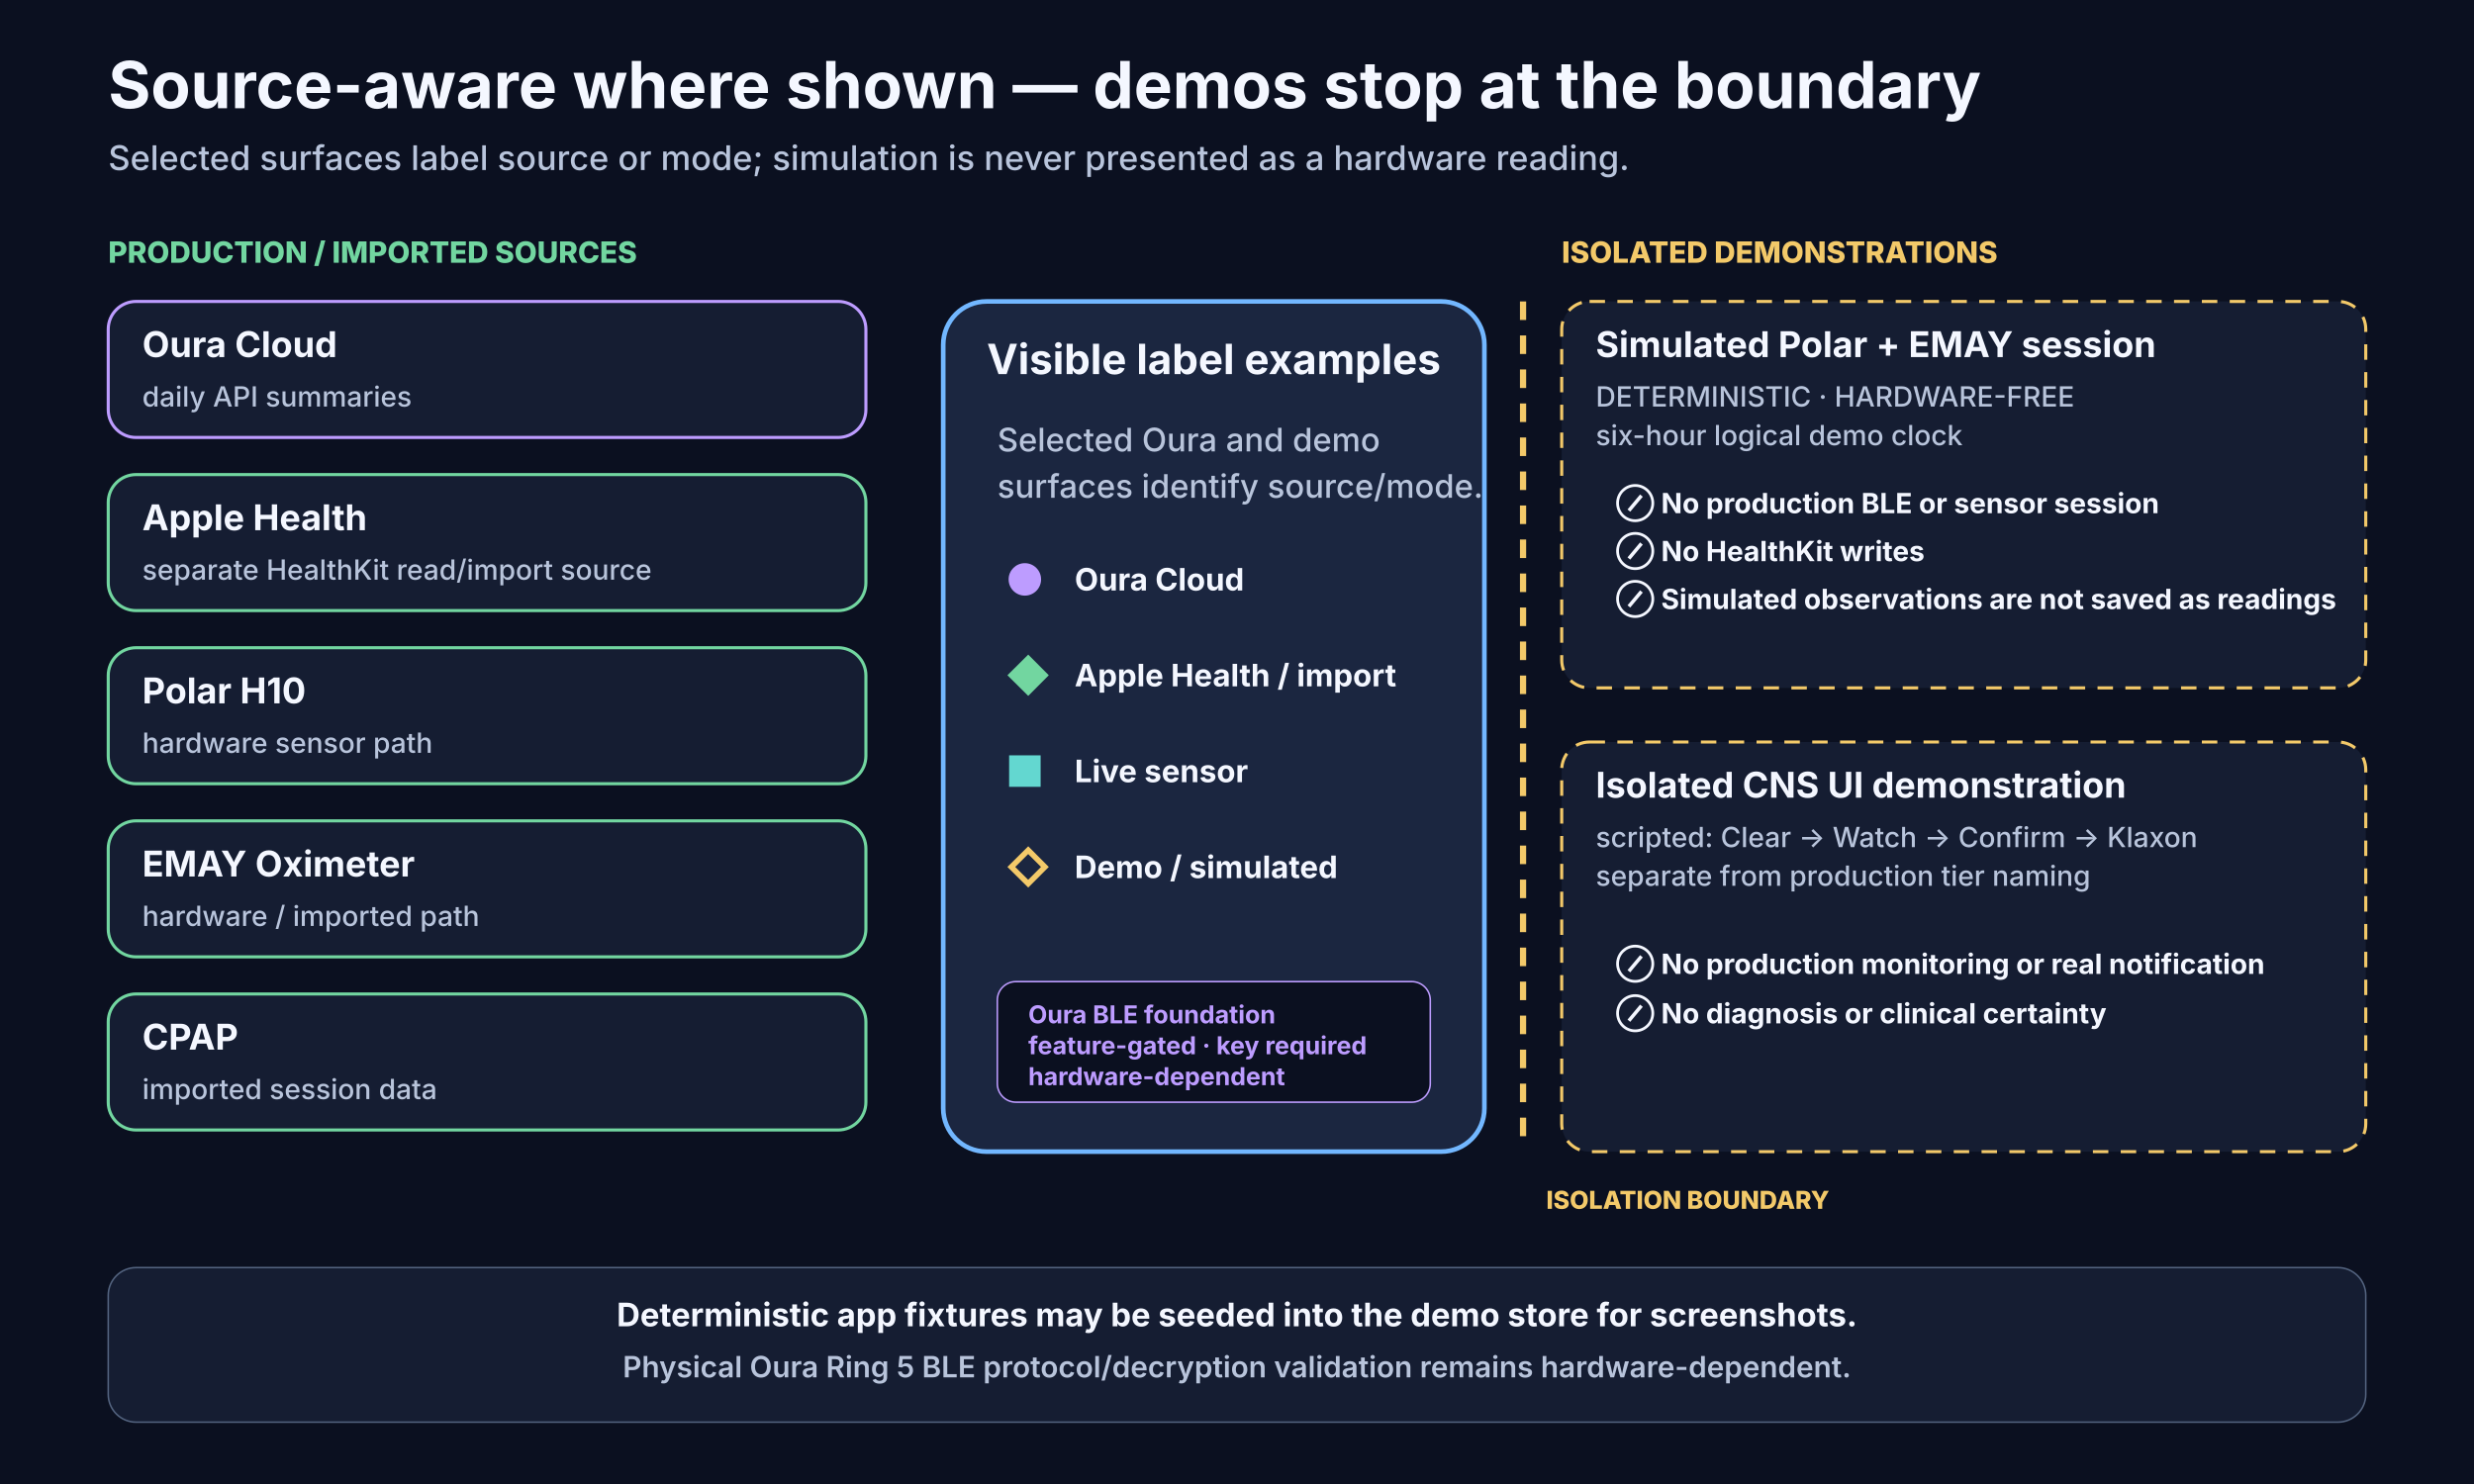
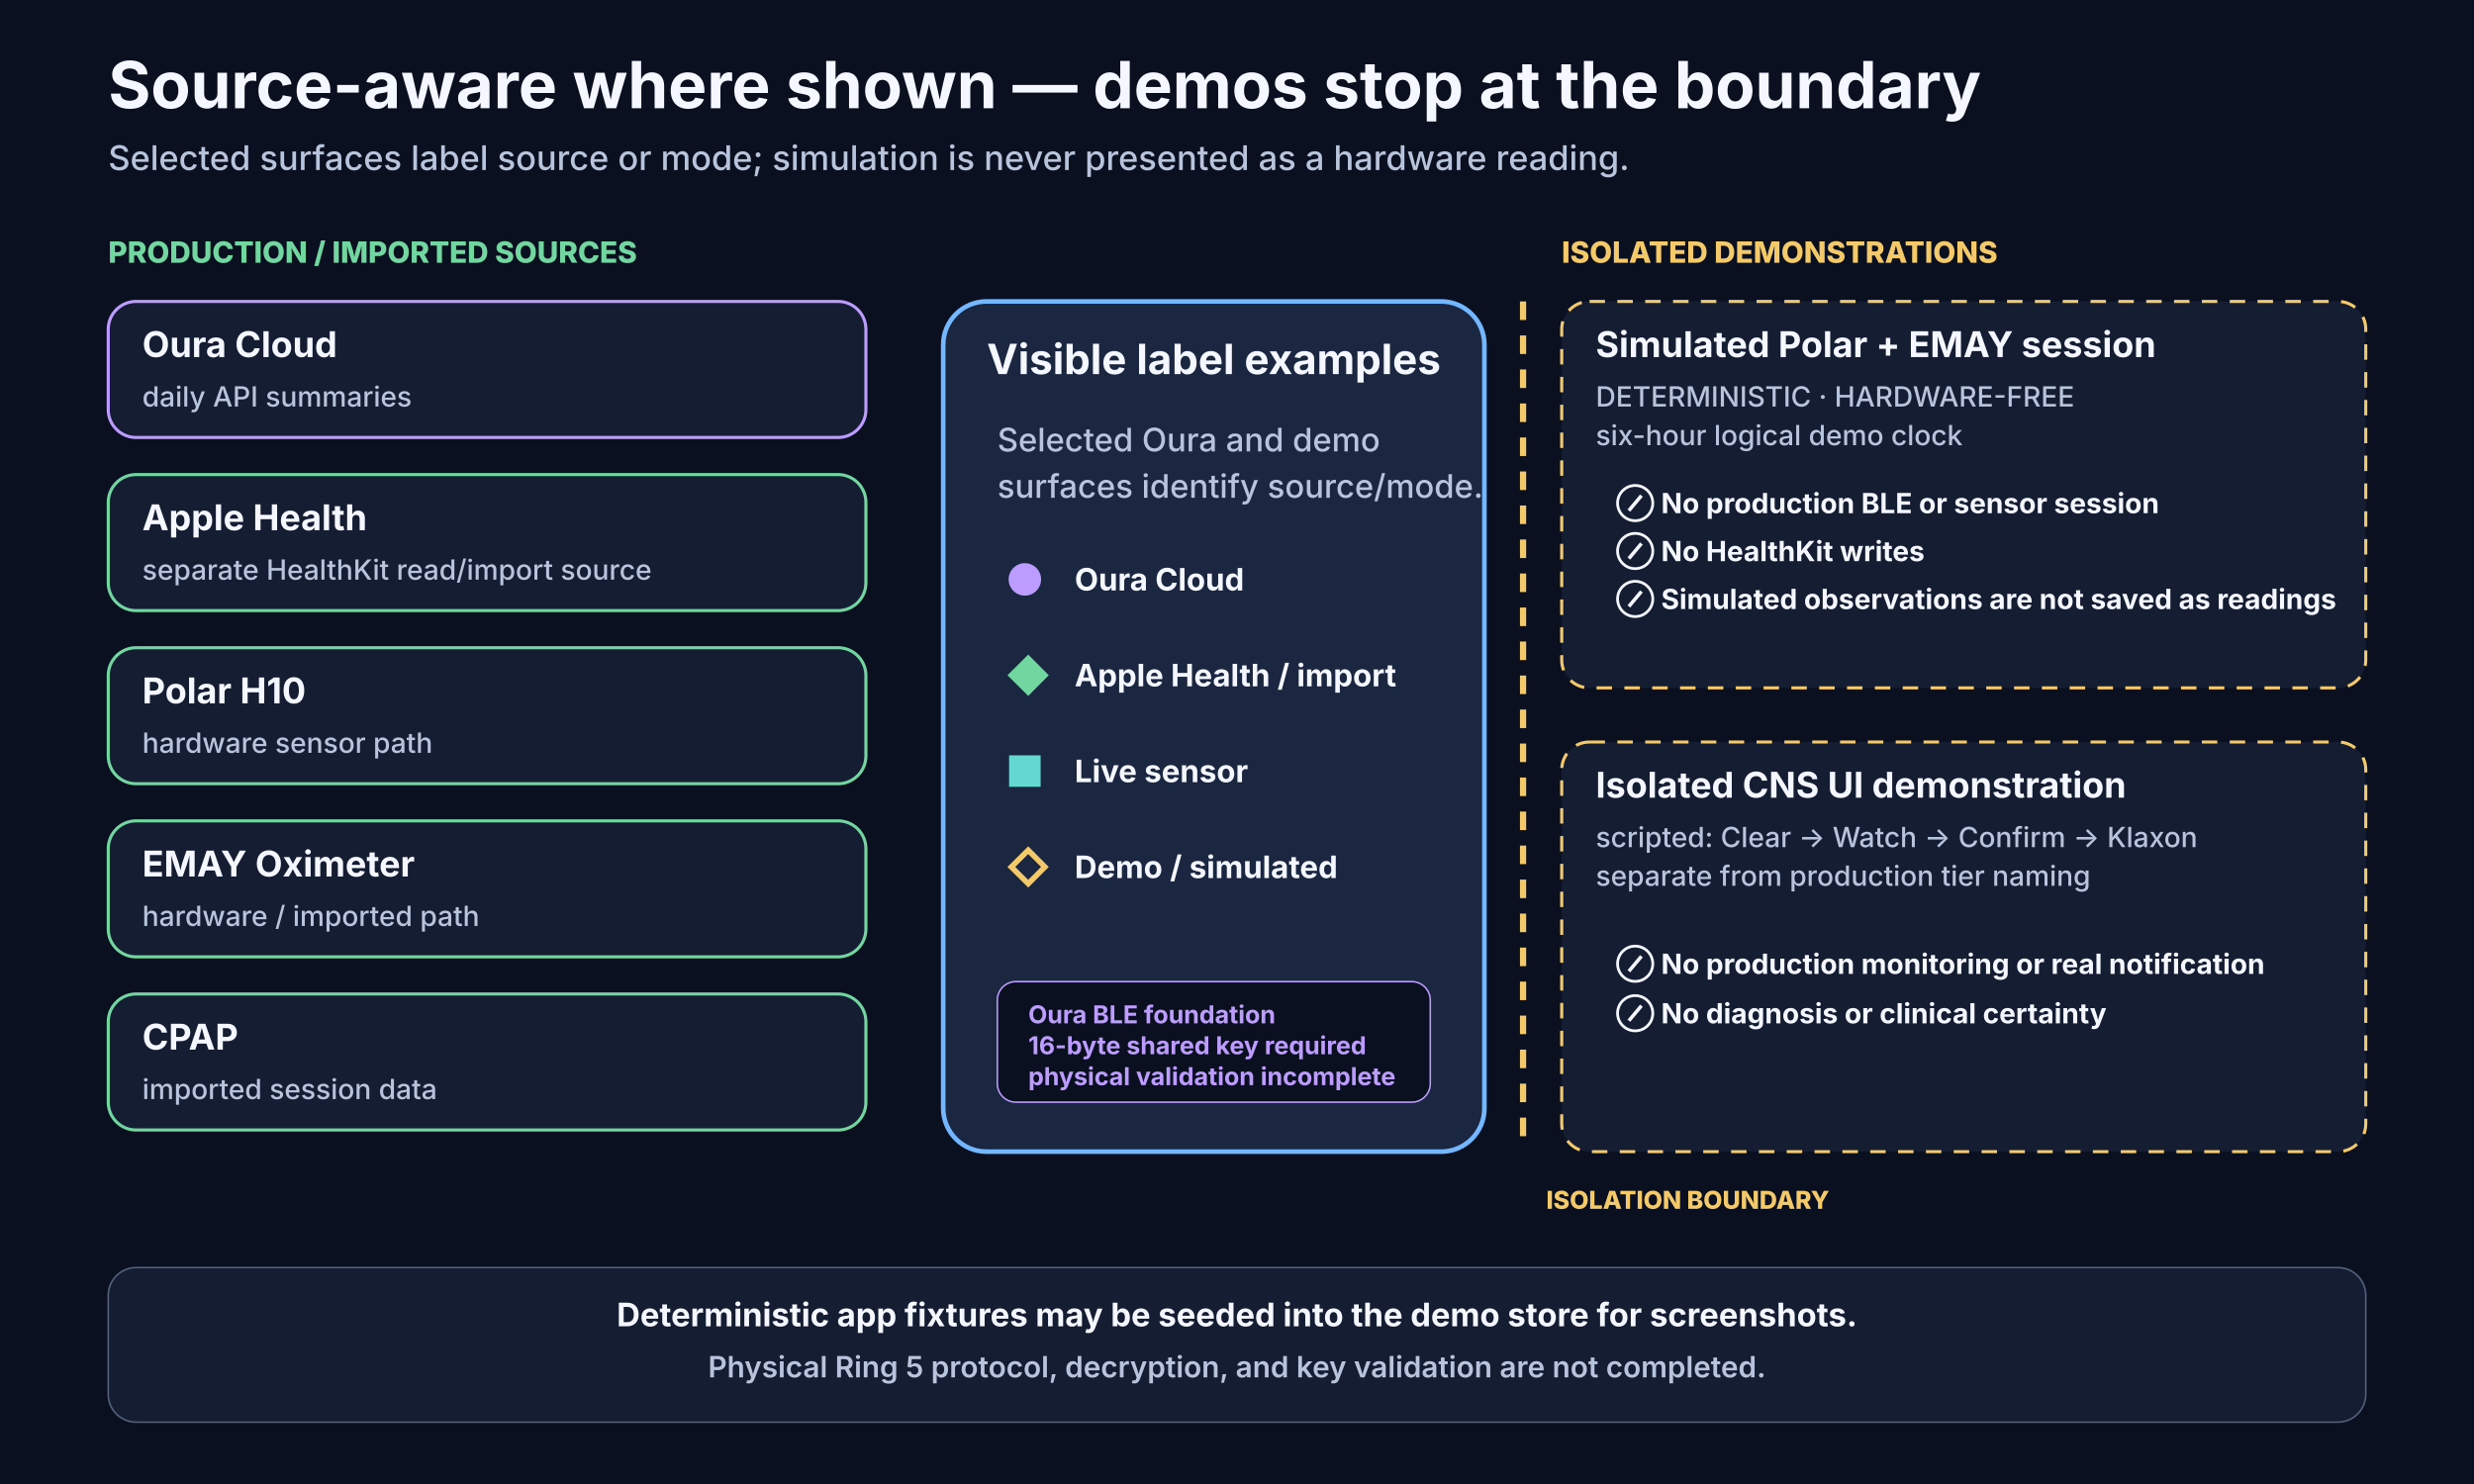
<svg xmlns="http://www.w3.org/2000/svg" width="1600" height="960" viewBox="0 0 1600 960" role="img" aria-labelledby="title desc">
  <style>text{font-family:-apple-system,BlinkMacSystemFont,"Segoe UI",sans-serif} .arrow{fill:none;stroke:#b8c4db;stroke-width:3;marker-end:url(#arrow)} .label{paint-order:stroke;stroke:#0b1020;stroke-width:8px;stroke-linejoin:round}</style>
  <defs>
    <marker id="arrow" viewBox="0 0 10 10" refX="9" refY="5" markerWidth="8" markerHeight="8" orient="auto-start-reverse">
      <path d="M0 0 L10 5 L0 10z" fill="#b8c4db" />
    </marker>
  </defs>
  <rect width="100%" height="100%" fill="#0b1020" />
  <text x="70" y="70" font-size="42" fill="#f4f7ff" font-weight="750" text-anchor="start">Source-aware where shown — demos stop at the boundary</text>
  <text x="70" y="110" font-size="22" fill="#b8c4db" font-weight="500" text-anchor="start">Selected surfaces label source or mode; simulation is never presented as a hardware reading.</text>
  <text x="70" y="170" font-size="19" fill="#72d6a0" font-weight="800" text-anchor="start">PRODUCTION / IMPORTED SOURCES</text>
  <rect x="70" y="195" width="490" height="88" rx="18" fill="#151d32" stroke="#bd9cff" stroke-width="2" />
  <text x="92" y="231" font-size="23" fill="#f4f7ff" font-weight="700" text-anchor="start">Oura Cloud</text>
  <text x="92" y="263" font-size="18" fill="#b8c4db" font-weight="500" text-anchor="start">
    <tspan x="92" dy="0">daily API summaries</tspan>
  </text>
  <rect x="70" y="307" width="490" height="88" rx="18" fill="#151d32" stroke="#72d6a0" stroke-width="2" />
  <text x="92" y="343" font-size="23" fill="#f4f7ff" font-weight="700" text-anchor="start">Apple Health</text>
  <text x="92" y="375" font-size="18" fill="#b8c4db" font-weight="500" text-anchor="start">
    <tspan x="92" dy="0">separate HealthKit read/import source</tspan>
  </text>
  <rect x="70" y="419" width="490" height="88" rx="18" fill="#151d32" stroke="#72d6a0" stroke-width="2" />
  <text x="92" y="455" font-size="23" fill="#f4f7ff" font-weight="700" text-anchor="start">Polar H10</text>
  <text x="92" y="487" font-size="18" fill="#b8c4db" font-weight="500" text-anchor="start">
    <tspan x="92" dy="0">hardware sensor path</tspan>
  </text>
  <rect x="70" y="531" width="490" height="88" rx="18" fill="#151d32" stroke="#72d6a0" stroke-width="2" />
  <text x="92" y="567" font-size="23" fill="#f4f7ff" font-weight="700" text-anchor="start">EMAY Oximeter</text>
  <text x="92" y="599" font-size="18" fill="#b8c4db" font-weight="500" text-anchor="start">
    <tspan x="92" dy="0">hardware / imported path</tspan>
  </text>
  <rect x="70" y="643" width="490" height="88" rx="18" fill="#151d32" stroke="#72d6a0" stroke-width="2" />
  <text x="92" y="679" font-size="23" fill="#f4f7ff" font-weight="700" text-anchor="start">CPAP</text>
  <text x="92" y="711" font-size="18" fill="#b8c4db" font-weight="500" text-anchor="start">
    <tspan x="92" dy="0">imported session data</tspan>
  </text>
  <rect x="610" y="195" width="350" height="550" rx="28" fill="#1b2640" stroke="#72b7ff" stroke-width="3" />
  <text x="785" y="242" font-size="27" fill="#f4f7ff" font-weight="750" text-anchor="middle">Visible label examples</text>
  <text x="645" y="292" font-size="21" fill="#b8c4db" font-weight="500" text-anchor="start">
    <tspan x="645" dy="0">Selected Oura and demo</tspan>
    <tspan x="645" dy="30">surfaces identify source/mode.</tspan>
  </text>
  <text x="650" y="385" font-size="28" fill="#bd9cff" font-weight="800" text-anchor="start">●</text>
  <text x="695" y="382" font-size="20" fill="#f4f7ff" font-weight="650" text-anchor="start">Oura Cloud</text>
  <text x="650" y="447" font-size="28" fill="#72d6a0" font-weight="800" text-anchor="start">◆</text>
  <text x="695" y="444" font-size="20" fill="#f4f7ff" font-weight="650" text-anchor="start">Apple Health / import</text>
  <text x="650" y="509" font-size="28" fill="#63d7d0" font-weight="800" text-anchor="start">■</text>
  <text x="695" y="506" font-size="20" fill="#f4f7ff" font-weight="650" text-anchor="start">Live sensor</text>
  <text x="650" y="571" font-size="28" fill="#f3c969" font-weight="800" text-anchor="start">◇</text>
  <text x="695" y="568" font-size="20" fill="#f4f7ff" font-weight="650" text-anchor="start">Demo / simulated</text>
  <rect x="645" y="635" width="280" height="78" rx="12" fill="#0b1020" stroke="#bd9cff" />
  <text x="665" y="662" font-size="16" fill="#bd9cff" font-weight="700" text-anchor="start">
    <tspan x="665" dy="0">Oura BLE foundation</tspan>
-     <tspan x="665" dy="20">feature-gated · key required</tspan>
-     <tspan x="665" dy="20">hardware-dependent</tspan>
+     <tspan x="665" dy="20">16-byte shared key required</tspan>
+     <tspan x="665" dy="20">physical validation incomplete</tspan>
  </text>
  <text x="1010" y="170" font-size="19" fill="#f3c969" font-weight="800" text-anchor="start">ISOLATED DEMONSTRATIONS</text>
  <rect x="1010" y="195" width="520" height="250" rx="18" fill="#151d32" stroke="#f3c969" stroke-width="2" stroke-dasharray="10 8" />
  <text x="1032" y="231" font-size="23" fill="#f4f7ff" font-weight="700" text-anchor="start">Simulated Polar + EMAY session</text>
  <text x="1032" y="263" font-size="18" fill="#b8c4db" font-weight="500" text-anchor="start">
    <tspan x="1032" dy="0">DETERMINISTIC · HARDWARE-FREE</tspan>
    <tspan x="1032" dy="25">six-hour logical demo clock</tspan>
  </text>
  <text x="1045" y="332" font-size="18" fill="#f4f7ff" font-weight="650" text-anchor="start">
    <tspan x="1045" dy="0">⊘ No production BLE or sensor session</tspan>
    <tspan x="1045" dy="31">⊘ No HealthKit writes</tspan>
    <tspan x="1045" dy="31">⊘ Simulated observations are not saved as readings</tspan>
  </text>
  <rect x="1010" y="480" width="520" height="265" rx="18" fill="#151d32" stroke="#f3c969" stroke-width="2" stroke-dasharray="10 8" />
  <text x="1032" y="516" font-size="23" fill="#f4f7ff" font-weight="700" text-anchor="start">Isolated CNS UI demonstration</text>
  <text x="1032" y="548" font-size="18" fill="#b8c4db" font-weight="500" text-anchor="start">
    <tspan x="1032" dy="0">scripted: Clear → Watch → Confirm → Klaxon</tspan>
    <tspan x="1032" dy="25">separate from production tier naming</tspan>
  </text>
  <text x="1045" y="630" font-size="18" fill="#f4f7ff" font-weight="650" text-anchor="start">
    <tspan x="1045" dy="0">⊘ No production monitoring or real notification</tspan>
    <tspan x="1045" dy="32">⊘ No diagnosis or clinical certainty</tspan>
  </text>
  <path d="M985 195 V745" stroke="#f3c969" stroke-width="4" stroke-dasharray="12 10" />
  <text x="1000" y="782" font-size="16" fill="#f3c969" font-weight="800" text-anchor="start">ISOLATION BOUNDARY</text>
  <rect x="70" y="820" width="1460" height="100" rx="18" fill="#151d32" stroke="#53637f" />
  <text x="800" y="858" font-size="21" fill="#f4f7ff" font-weight="700" text-anchor="middle">Deterministic app fixtures may be seeded into the demo store for screenshots.</text>
-   <text x="800" y="891" font-size="19" fill="#b8c4db" font-weight="600" text-anchor="middle">Physical Oura Ring 5 BLE protocol/decryption validation remains hardware-dependent.</text>
+   <text x="800" y="891" font-size="19" fill="#b8c4db" font-weight="600" text-anchor="middle">Physical Ring 5 protocol, decryption, and key validation are not completed.</text>
</svg>
